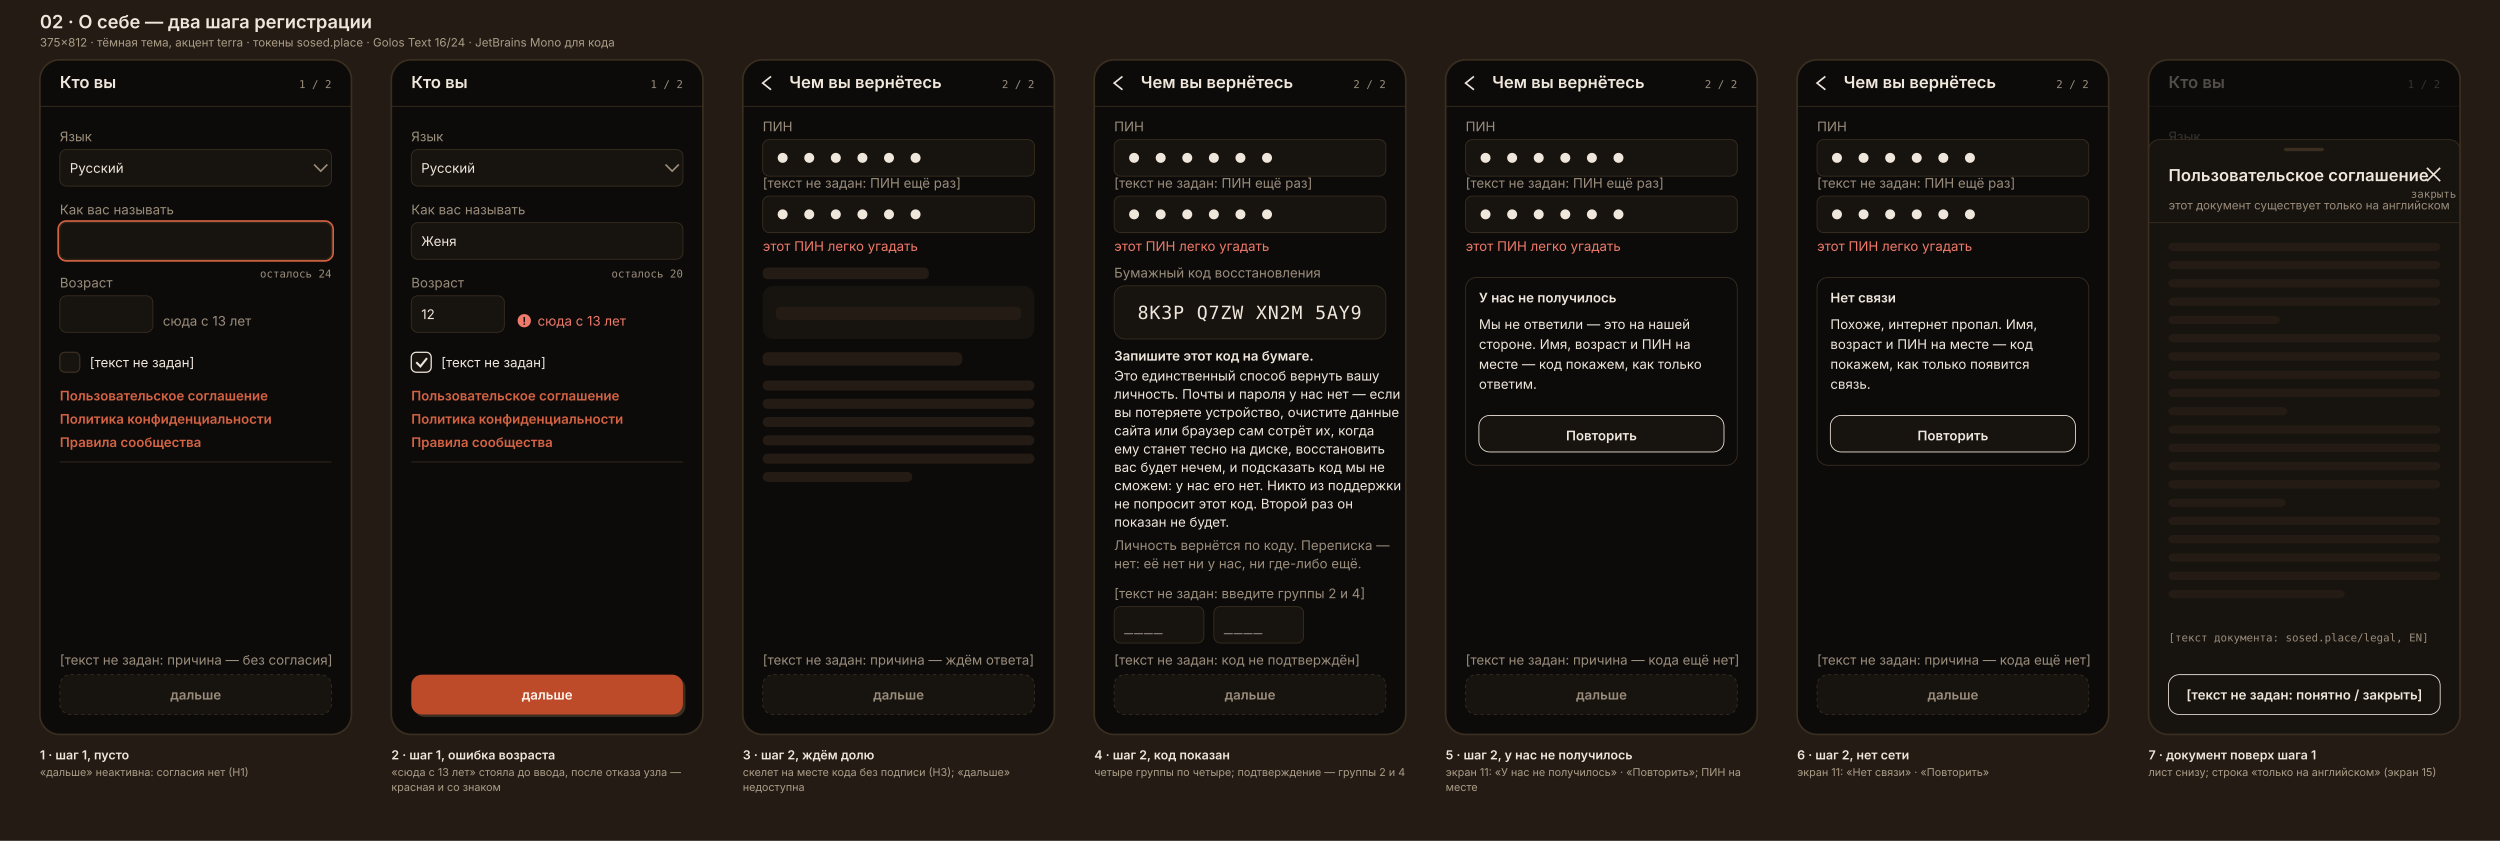
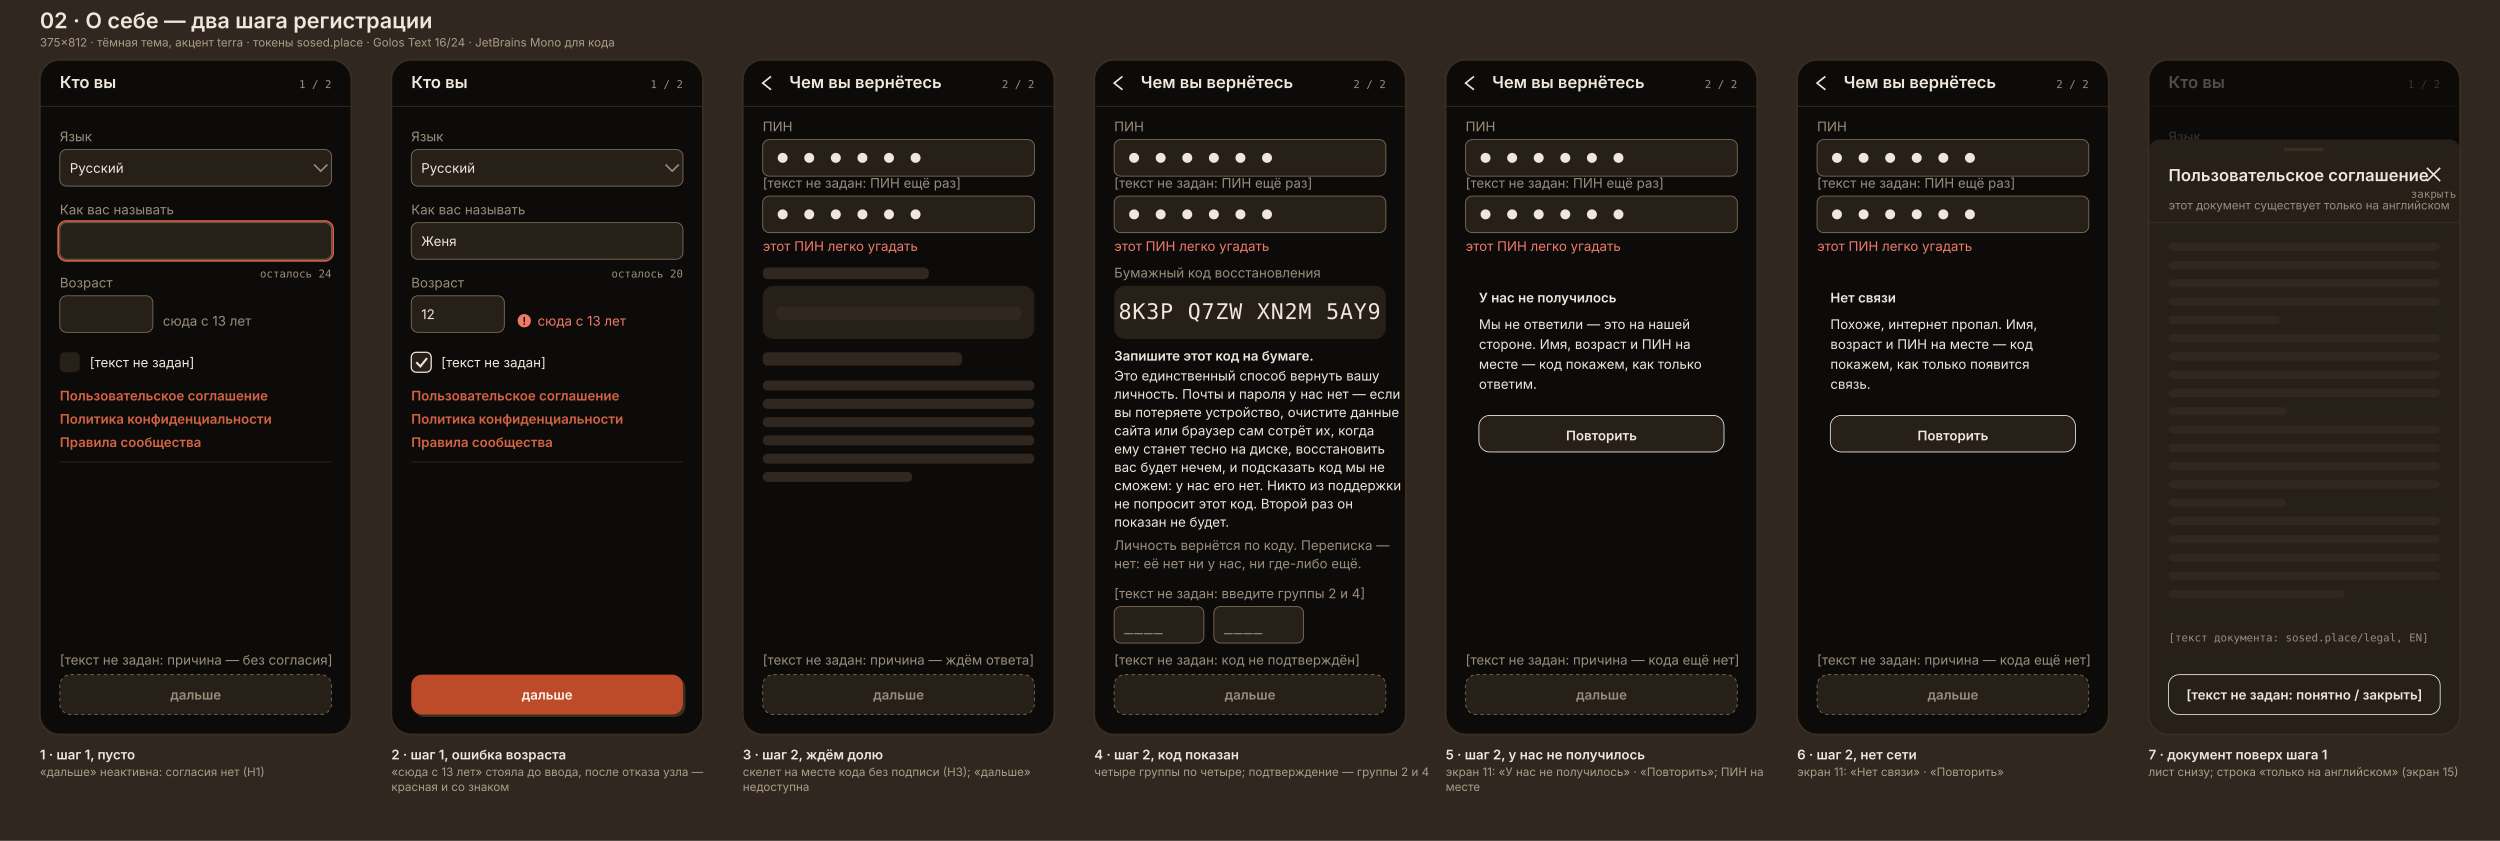
<svg xmlns="http://www.w3.org/2000/svg" width="3009" height="1012" viewBox="0 0 3009 1012">
  <style>
    @font-face { font-family: "Golos Text"; font-weight: 400 600;
      src: url(/fonts/q5uCsoe9Lv5t7Meb31EcExN8hA.woff2) format("woff2"); }
    @font-face { font-family: "JetBrains Mono"; font-weight: 400;
      src: url(/fonts/tDbv2o-flEEny0FZhsfKu5WU4zr3E_BX0PnT8RD8yKwBNntkaToggR7BYRbKPxDcwg.woff2) format("woff2"); }
    text { font-family: "Golos Text", Inter, system-ui, sans-serif; }
    .t    { font-size: 16px; font-weight: 400; fill: #f0e7dc; }
    .tb   { font-size: 16px; font-weight: 600; fill: #f0e7dc; }
    .h    { font-size: 20px; font-weight: 600; fill: #f0e7dc; }
    .m    { font-size: 16px; font-weight: 400; fill: #9a8d7c; }
    .mb   { font-size: 16px; font-weight: 600; fill: #9a8d7c; }
    .err  { font-size: 16px; font-weight: 400; fill: #ef7a6a; }
    .acc  { font-size: 16px; font-weight: 600; fill: #d56343; }
-     .code { font-family: "JetBrains Mono", ui-monospace, monospace; font-size: 22px; fill: #f0e7dc; letter-spacing: 1px; }
+     .code { font-family: "JetBrains Mono", ui-monospace, monospace; font-size: 26px; fill: #f0e7dc; letter-spacing: 1px; }
    .mono { font-family: "JetBrains Mono", ui-monospace, monospace; font-size: 13px; fill: #9a8d7c; }
-     .cap  { font-size: 15px; font-weight: 600; fill: #f0e7dc; }
-     .capm { font-size: 13px; font-weight: 400; fill: #ab9d88; }
-     .sheet { font-size: 22px; font-weight: 600; fill: #f0e7dc; }
+     .cap  { font-size: 16px; font-weight: 600; fill: #f0e7dc; }
+     .capm { font-size: 14px; font-weight: 400; fill: #ab9d88; }
+     .sheet { font-size: 26px; font-weight: 600; fill: #f0e7dc; }
    .sheetm { font-size: 14px; font-weight: 400; fill: #ab9d88; }
</style>
-   <rect width="3009" height="1012" style="fill:#241c14" />
+   <rect width="3009" height="1012" style="fill:#302720" />
  <text x="48" y="34" class="sheet">02 · О себе — два шага регистрации</text>
  <text x="48" y="56" class="sheetm">375×812 · тёмная тема, акцент terra · токены sosed.place · Golos Text 16/24 · JetBrains Mono для кода</text>
  <g transform="translate(48,72)">
    <clipPath id="c0">
      <rect width="375" height="812" rx="24" />
    </clipPath>
    <g clip-path="url(#c0)">
      <rect x="0" y="0" width="375" height="812" rx="0" style="fill:#0d0b0a;" />
      <rect x="0" y="0" width="375" height="56" rx="0" style="fill:#0d0b0a;" />
      <line x1="0" y1="56" x2="375" y2="56" style="stroke:#3a2e20;stroke-width:1" />
      <text x="24" y="34" class="h">Кто вы</text>
      <text x="351" y="34" class="mono" text-anchor="end">1 / 2</text>
      <text x="24" y="98" class="m">Язык</text>
-       <rect x="24" y="108" width="327" height="44" rx="8" style="fill:#17130f;stroke:#3a2e20;stroke-width:1;" />
+       <rect x="24" y="108" width="327" height="44" rx="8" style="fill:#262019;stroke:#80705a;stroke-width:1;" />
      <text x="36" y="136" class="t">Русский</text>
      <path d="M330 126 L338 134 L346 126" style="fill:none;stroke:#9a8d7c;stroke-width:2" />
      <text x="24" y="186" class="m">Как вас называть</text>
-       <rect x="24" y="196" width="327" height="44" rx="8" style="fill:#17130f;stroke:#3a2e20;stroke-width:1;" />
+       <rect x="24" y="196" width="327" height="44" rx="8" style="fill:#262019;stroke:#80705a;stroke-width:1;" />
      <rect x="22" y="194" width="331" height="48" rx="10" style="fill:none;stroke:#d56343;stroke-width:2;" />
      <text x="351" y="262" class="mono" text-anchor="end">осталось 24</text>
      <text x="24" y="274" class="m">Возраст</text>
-       <rect x="24" y="284" width="112" height="44" rx="8" style="fill:#17130f;stroke:#3a2e20;stroke-width:1;" />
+       <rect x="24" y="284" width="112" height="44" rx="8" style="fill:#262019;stroke:#80705a;stroke-width:1;" />
      <text x="148" y="320" class="m">сюда с 13 лет</text>
-       <rect x="24" y="352" width="24" height="24" rx="6" style="fill:#17130f;stroke:#3a2e20;stroke-width:1.5;" />
+       <rect x="24" y="352" width="24" height="24" rx="6" style="fill:#262019;" />
      <text x="60" y="370" class="t">[текст не задан]</text>
      <text x="24" y="410" class="acc">Пользовательское соглашение</text>
      <text x="24" y="438" class="acc">Политика конфиденциальности</text>
      <text x="24" y="466" class="acc">Правила сообщества</text>
      <line x1="24" y1="484" x2="351" y2="484" style="stroke:#3a2e20;stroke-width:1" />
      <text x="24" y="728" class="m">[текст не задан: причина — без согласия]</text>
-       <rect x="24" y="740" width="327" height="48" rx="13" style="fill:#17130f;stroke:#3a2e20;stroke-width:1;" stroke-dasharray="4 4" />
+       <rect x="24" y="740" width="327" height="48" rx="13" style="fill:#262019;stroke:#80705a;stroke-width:1;" stroke-dasharray="4 4" />
      <text x="187.5" y="770" class="mb" text-anchor="middle">дальше</text>
    </g>
    <rect width="375" height="812" rx="24" style="fill:none;stroke:#3a2e20;stroke-width:2" />
    <text x="0" y="842" class="cap">1 · шаг 1, пусто</text>
    <text x="0" y="862" class="capm">«дальше» неактивна: согласия нет (Н1)</text>
  </g>
  <g transform="translate(471,72)">
    <clipPath id="c1">
      <rect width="375" height="812" rx="24" />
    </clipPath>
    <g clip-path="url(#c1)">
      <rect x="0" y="0" width="375" height="812" rx="0" style="fill:#0d0b0a;" />
      <rect x="0" y="0" width="375" height="56" rx="0" style="fill:#0d0b0a;" />
      <line x1="0" y1="56" x2="375" y2="56" style="stroke:#3a2e20;stroke-width:1" />
      <text x="24" y="34" class="h">Кто вы</text>
      <text x="351" y="34" class="mono" text-anchor="end">1 / 2</text>
      <text x="24" y="98" class="m">Язык</text>
-       <rect x="24" y="108" width="327" height="44" rx="8" style="fill:#17130f;stroke:#3a2e20;stroke-width:1;" />
+       <rect x="24" y="108" width="327" height="44" rx="8" style="fill:#262019;stroke:#80705a;stroke-width:1;" />
      <text x="36" y="136" class="t">Русский</text>
      <path d="M330 126 L338 134 L346 126" style="fill:none;stroke:#9a8d7c;stroke-width:2" />
      <text x="24" y="186" class="m">Как вас называть</text>
-       <rect x="24" y="196" width="327" height="44" rx="8" style="fill:#17130f;stroke:#3a2e20;stroke-width:1;" />
+       <rect x="24" y="196" width="327" height="44" rx="8" style="fill:#262019;stroke:#80705a;stroke-width:1;" />
      <text x="36" y="224" class="t">Женя</text>
      <text x="351" y="262" class="mono" text-anchor="end">осталось 20</text>
      <text x="24" y="274" class="m">Возраст</text>
-       <rect x="24" y="284" width="112" height="44" rx="8" style="fill:#17130f;stroke:#3a2e20;stroke-width:1;" />
+       <rect x="24" y="284" width="112" height="44" rx="8" style="fill:#262019;stroke:#80705a;stroke-width:1;" />
      <text x="36" y="312" class="t">12</text>
      <circle cx="160" cy="314" r="8" style="fill:#ef7a6a" />
      <text x="160" y="319" class="tb" text-anchor="middle" style="fill:#0d0b0a;font-size:13px">!</text>
      <text x="176" y="320" class="err">сюда с 13 лет</text>
-       <rect x="24" y="352" width="24" height="24" rx="6" style="fill:#17130f;stroke:#f0e7dc;stroke-width:1.5;" />
+       <rect x="24" y="352" width="24" height="24" rx="6" style="fill:#262019;stroke:#f0e7dc;stroke-width:1.5;" />
      <path d="M30 364 L35 369 L43 359" style="fill:none;stroke:#f0e7dc;stroke-width:2.5" />
      <text x="60" y="370" class="t">[текст не задан]</text>
      <text x="24" y="410" class="acc">Пользовательское соглашение</text>
      <text x="24" y="438" class="acc">Политика конфиденциальности</text>
      <text x="24" y="466" class="acc">Правила сообщества</text>
      <line x1="24" y1="484" x2="351" y2="484" style="stroke:#3a2e20;stroke-width:1" />
      <rect x="27" y="743" width="327" height="48" rx="13" style="fill:#3a2e20;" />
      <rect x="24" y="740" width="327" height="48" rx="13" style="fill:#bd4b2a;" />
      <text x="187.5" y="770" class="tb" text-anchor="middle" style="fill:#fff6f0">дальше</text>
    </g>
    <rect width="375" height="812" rx="24" style="fill:none;stroke:#3a2e20;stroke-width:2" />
    <text x="0" y="842" class="cap">2 · шаг 1, ошибка возраста</text>
    <text x="0" y="862" class="capm">«сюда с 13 лет» стояла до ввода, после отказа узла —</text>
    <text x="0" y="880" class="capm">красная и со знаком</text>
  </g>
  <g transform="translate(894,72)">
    <clipPath id="c2">
      <rect width="375" height="812" rx="24" />
    </clipPath>
    <g clip-path="url(#c2)">
      <rect x="0" y="0" width="375" height="812" rx="0" style="fill:#0d0b0a;" />
      <rect x="0" y="0" width="375" height="56" rx="0" style="fill:#0d0b0a;" />
      <line x1="0" y1="56" x2="375" y2="56" style="stroke:#3a2e20;stroke-width:1" />
      <path d="M34 20 L24 28 L34 36" style="fill:none;stroke:#f0e7dc;stroke-width:2" />
      <text x="56" y="34" class="h">Чем вы вернётесь</text>
      <text x="351" y="34" class="mono" text-anchor="end">2 / 2</text>
      <text x="24" y="86" class="m">ПИН</text>
-       <rect x="24" y="96" width="327" height="44" rx="8" style="fill:#17130f;stroke:#3a2e20;stroke-width:1;" />
+       <rect x="24" y="96" width="327" height="44" rx="8" style="fill:#262019;stroke:#80705a;stroke-width:1;" />
      <circle cx="48" cy="118" r="6" style="fill:#f0e7dc" />
      <circle cx="80" cy="118" r="6" style="fill:#f0e7dc" />
      <circle cx="112" cy="118" r="6" style="fill:#f0e7dc" />
      <circle cx="144" cy="118" r="6" style="fill:#f0e7dc" />
      <circle cx="176" cy="118" r="6" style="fill:#f0e7dc" />
      <circle cx="208" cy="118" r="6" style="fill:#f0e7dc" />
      <text x="24" y="154" class="m">[текст не задан: ПИН ещё раз]</text>
-       <rect x="24" y="164" width="327" height="44" rx="8" style="fill:#17130f;stroke:#3a2e20;stroke-width:1;" />
+       <rect x="24" y="164" width="327" height="44" rx="8" style="fill:#262019;stroke:#80705a;stroke-width:1;" />
      <circle cx="48" cy="186" r="6" style="fill:#f0e7dc" />
      <circle cx="80" cy="186" r="6" style="fill:#f0e7dc" />
      <circle cx="112" cy="186" r="6" style="fill:#f0e7dc" />
      <circle cx="144" cy="186" r="6" style="fill:#f0e7dc" />
      <circle cx="176" cy="186" r="6" style="fill:#f0e7dc" />
      <circle cx="208" cy="186" r="6" style="fill:#f0e7dc" />
      <text x="24" y="230" class="err">этот ПИН легко угадать</text>
-       <rect x="24" y="250" width="200" height="14" rx="6" style="fill:#241c14;" />
-       <rect x="24" y="272" width="327" height="64" rx="13" style="fill:#17130f;" />
-       <rect x="40" y="297" width="295" height="16" rx="6" style="fill:#241c14;" />
-       <rect x="24" y="352" width="240" height="16" rx="6" style="fill:#241c14;" />
-       <rect x="24" y="386" width="327" height="12" rx="6" style="fill:#241c14;" />
-       <rect x="24" y="408" width="327" height="12" rx="6" style="fill:#241c14;" />
-       <rect x="24" y="430" width="327" height="12" rx="6" style="fill:#241c14;" />
-       <rect x="24" y="452" width="327" height="12" rx="6" style="fill:#241c14;" />
-       <rect x="24" y="474" width="327" height="12" rx="6" style="fill:#241c14;" />
-       <rect x="24" y="496" width="180" height="12" rx="6" style="fill:#241c14;" />
+       <rect x="24" y="250" width="200" height="14" rx="6" style="fill:#302720;" />
+       <rect x="24" y="272" width="327" height="64" rx="13" style="fill:#262019;" />
+       <rect x="40" y="297" width="295" height="16" rx="6" style="fill:#302720;" />
+       <rect x="24" y="352" width="240" height="16" rx="6" style="fill:#302720;" />
+       <rect x="24" y="386" width="327" height="12" rx="6" style="fill:#302720;" />
+       <rect x="24" y="408" width="327" height="12" rx="6" style="fill:#302720;" />
+       <rect x="24" y="430" width="327" height="12" rx="6" style="fill:#302720;" />
+       <rect x="24" y="452" width="327" height="12" rx="6" style="fill:#302720;" />
+       <rect x="24" y="474" width="327" height="12" rx="6" style="fill:#302720;" />
+       <rect x="24" y="496" width="180" height="12" rx="6" style="fill:#302720;" />
      <text x="24" y="728" class="m">[текст не задан: причина — ждём ответа]</text>
-       <rect x="24" y="740" width="327" height="48" rx="13" style="fill:#17130f;stroke:#3a2e20;stroke-width:1;" stroke-dasharray="4 4" />
+       <rect x="24" y="740" width="327" height="48" rx="13" style="fill:#262019;stroke:#80705a;stroke-width:1;" stroke-dasharray="4 4" />
      <text x="187.5" y="770" class="mb" text-anchor="middle">дальше</text>
    </g>
    <rect width="375" height="812" rx="24" style="fill:none;stroke:#3a2e20;stroke-width:2" />
    <text x="0" y="842" class="cap">3 · шаг 2, ждём долю</text>
    <text x="0" y="862" class="capm">скелет на месте кода без подписи (Н3); «дальше»</text>
    <text x="0" y="880" class="capm">недоступна</text>
  </g>
  <g transform="translate(1317,72)">
    <clipPath id="c3">
      <rect width="375" height="812" rx="24" />
    </clipPath>
    <g clip-path="url(#c3)">
      <rect x="0" y="0" width="375" height="812" rx="0" style="fill:#0d0b0a;" />
      <rect x="0" y="0" width="375" height="56" rx="0" style="fill:#0d0b0a;" />
      <line x1="0" y1="56" x2="375" y2="56" style="stroke:#3a2e20;stroke-width:1" />
      <path d="M34 20 L24 28 L34 36" style="fill:none;stroke:#f0e7dc;stroke-width:2" />
      <text x="56" y="34" class="h">Чем вы вернётесь</text>
      <text x="351" y="34" class="mono" text-anchor="end">2 / 2</text>
      <text x="24" y="86" class="m">ПИН</text>
-       <rect x="24" y="96" width="327" height="44" rx="8" style="fill:#17130f;stroke:#3a2e20;stroke-width:1;" />
+       <rect x="24" y="96" width="327" height="44" rx="8" style="fill:#262019;stroke:#80705a;stroke-width:1;" />
      <circle cx="48" cy="118" r="6" style="fill:#f0e7dc" />
      <circle cx="80" cy="118" r="6" style="fill:#f0e7dc" />
      <circle cx="112" cy="118" r="6" style="fill:#f0e7dc" />
      <circle cx="144" cy="118" r="6" style="fill:#f0e7dc" />
      <circle cx="176" cy="118" r="6" style="fill:#f0e7dc" />
      <circle cx="208" cy="118" r="6" style="fill:#f0e7dc" />
      <text x="24" y="154" class="m">[текст не задан: ПИН ещё раз]</text>
-       <rect x="24" y="164" width="327" height="44" rx="8" style="fill:#17130f;stroke:#3a2e20;stroke-width:1;" />
+       <rect x="24" y="164" width="327" height="44" rx="8" style="fill:#262019;stroke:#80705a;stroke-width:1;" />
      <circle cx="48" cy="186" r="6" style="fill:#f0e7dc" />
      <circle cx="80" cy="186" r="6" style="fill:#f0e7dc" />
      <circle cx="112" cy="186" r="6" style="fill:#f0e7dc" />
      <circle cx="144" cy="186" r="6" style="fill:#f0e7dc" />
      <circle cx="176" cy="186" r="6" style="fill:#f0e7dc" />
      <circle cx="208" cy="186" r="6" style="fill:#f0e7dc" />
      <text x="24" y="230" class="err">этот ПИН легко угадать</text>
      <text x="24" y="262" class="m">Бумажный код восстановления</text>
-       <rect x="24" y="272" width="327" height="64" rx="13" style="fill:#17130f;stroke:#3a2e20;stroke-width:1;" />
+       <rect x="24" y="272" width="327" height="64" rx="13" style="fill:#262019;" />
      <text x="187" y="312" class="code" text-anchor="middle">8K3P  Q7ZW  XN2M  5AY9</text>
      <text x="24" y="362" class="tb">Запишите этот код на бумаге.</text>
      <text x="24" y="386" class="t">Это единственный способ вернуть вашу</text>
      <text x="24" y="408" class="t">личность. Почты и пароля у нас нет — если</text>
      <text x="24" y="430" class="t">вы потеряете устройство, очистите данные</text>
      <text x="24" y="452" class="t">сайта или браузер сам сотрёт их, когда</text>
      <text x="24" y="474" class="t">ему станет тесно на диске, восстановить</text>
      <text x="24" y="496" class="t">вас будет нечем, и подсказать код мы не</text>
      <text x="24" y="518" class="t">сможем: у нас его нет. Никто из поддержки</text>
      <text x="24" y="540" class="t">не попросит этот код. Второй раз он</text>
      <text x="24" y="562" class="t">показан не будет.</text>
      <text x="24" y="590" class="m">Личность вернётся по коду. Переписка —</text>
      <text x="24" y="612" class="m">нет: её нет ни у нас, ни где-либо ещё.</text>
      <text x="24" y="648" class="m">[текст не задан: введите группы 2 и 4]</text>
-       <rect x="24" y="658" width="108" height="44" rx="8" style="fill:#17130f;stroke:#3a2e20;stroke-width:1;" />
+       <rect x="24" y="658" width="108" height="44" rx="8" style="fill:#262019;stroke:#80705a;stroke-width:1;" />
      <text x="36" y="687" class="code" style="font-size:18px">____</text>
-       <rect x="144" y="658" width="108" height="44" rx="8" style="fill:#17130f;stroke:#3a2e20;stroke-width:1;" />
+       <rect x="144" y="658" width="108" height="44" rx="8" style="fill:#262019;stroke:#80705a;stroke-width:1;" />
      <text x="156" y="687" class="code" style="font-size:18px">____</text>
      <text x="24" y="728" class="m">[текст не задан: код не подтверждён]</text>
-       <rect x="24" y="740" width="327" height="48" rx="13" style="fill:#17130f;stroke:#3a2e20;stroke-width:1;" stroke-dasharray="4 4" />
+       <rect x="24" y="740" width="327" height="48" rx="13" style="fill:#262019;stroke:#80705a;stroke-width:1;" stroke-dasharray="4 4" />
      <text x="187.5" y="770" class="mb" text-anchor="middle">дальше</text>
    </g>
    <rect width="375" height="812" rx="24" style="fill:none;stroke:#3a2e20;stroke-width:2" />
    <text x="0" y="842" class="cap">4 · шаг 2, код показан</text>
    <text x="0" y="862" class="capm">четыре группы по четыре; подтверждение — группы 2 и 4</text>
  </g>
  <g transform="translate(1740,72)">
    <clipPath id="c4">
      <rect width="375" height="812" rx="24" />
    </clipPath>
    <g clip-path="url(#c4)">
      <rect x="0" y="0" width="375" height="812" rx="0" style="fill:#0d0b0a;" />
      <rect x="0" y="0" width="375" height="56" rx="0" style="fill:#0d0b0a;" />
      <line x1="0" y1="56" x2="375" y2="56" style="stroke:#3a2e20;stroke-width:1" />
      <path d="M34 20 L24 28 L34 36" style="fill:none;stroke:#f0e7dc;stroke-width:2" />
      <text x="56" y="34" class="h">Чем вы вернётесь</text>
      <text x="351" y="34" class="mono" text-anchor="end">2 / 2</text>
      <text x="24" y="86" class="m">ПИН</text>
-       <rect x="24" y="96" width="327" height="44" rx="8" style="fill:#17130f;stroke:#3a2e20;stroke-width:1;" />
+       <rect x="24" y="96" width="327" height="44" rx="8" style="fill:#262019;stroke:#80705a;stroke-width:1;" />
      <circle cx="48" cy="118" r="6" style="fill:#f0e7dc" />
      <circle cx="80" cy="118" r="6" style="fill:#f0e7dc" />
      <circle cx="112" cy="118" r="6" style="fill:#f0e7dc" />
      <circle cx="144" cy="118" r="6" style="fill:#f0e7dc" />
      <circle cx="176" cy="118" r="6" style="fill:#f0e7dc" />
      <circle cx="208" cy="118" r="6" style="fill:#f0e7dc" />
      <text x="24" y="154" class="m">[текст не задан: ПИН ещё раз]</text>
-       <rect x="24" y="164" width="327" height="44" rx="8" style="fill:#17130f;stroke:#3a2e20;stroke-width:1;" />
+       <rect x="24" y="164" width="327" height="44" rx="8" style="fill:#262019;stroke:#80705a;stroke-width:1;" />
      <circle cx="48" cy="186" r="6" style="fill:#f0e7dc" />
      <circle cx="80" cy="186" r="6" style="fill:#f0e7dc" />
      <circle cx="112" cy="186" r="6" style="fill:#f0e7dc" />
      <circle cx="144" cy="186" r="6" style="fill:#f0e7dc" />
      <circle cx="176" cy="186" r="6" style="fill:#f0e7dc" />
      <circle cx="208" cy="186" r="6" style="fill:#f0e7dc" />
      <text x="24" y="230" class="err">этот ПИН легко угадать</text>
      <rect x="24" y="262" width="327" height="10" rx="0" style="fill:none;" />
      <text x="40" y="292" class="tb">У нас не получилось</text>
      <text x="40" y="324" class="t">Мы не ответили — это на нашей</text>
      <text x="40" y="348" class="t">стороне. Имя, возраст и ПИН на</text>
      <text x="40" y="372" class="t">месте — код покажем, как только</text>
      <text x="40" y="396" class="t">ответим.</text>
-       <rect x="40" y="428" width="295" height="44" rx="13" style="fill:#17130f;stroke:#f0e7dc;stroke-width:1;" />
+       <rect x="40" y="428" width="295" height="44" rx="13" style="fill:#262019;stroke:#f0e7dc;stroke-width:1;" />
      <text x="187.5" y="458" class="tb" text-anchor="middle">Повторить</text>
-       <rect x="24" y="262" width="327" height="226" rx="13" style="fill:none;stroke:#3a2e20;stroke-width:1;" />
+       <rect x="24" y="262" width="327" height="226" rx="13" style="fill:none;" />
      <text x="24" y="728" class="m">[текст не задан: причина — кода ещё нет]</text>
-       <rect x="24" y="740" width="327" height="48" rx="13" style="fill:#17130f;stroke:#3a2e20;stroke-width:1;" stroke-dasharray="4 4" />
+       <rect x="24" y="740" width="327" height="48" rx="13" style="fill:#262019;stroke:#80705a;stroke-width:1;" stroke-dasharray="4 4" />
      <text x="187.5" y="770" class="mb" text-anchor="middle">дальше</text>
    </g>
    <rect width="375" height="812" rx="24" style="fill:none;stroke:#3a2e20;stroke-width:2" />
    <text x="0" y="842" class="cap">5 · шаг 2, у нас не получилось</text>
    <text x="0" y="862" class="capm">экран 11: «У нас не получилось» · «Повторить»; ПИН на</text>
    <text x="0" y="880" class="capm">месте</text>
  </g>
  <g transform="translate(2163,72)">
    <clipPath id="c5">
      <rect width="375" height="812" rx="24" />
    </clipPath>
    <g clip-path="url(#c5)">
      <rect x="0" y="0" width="375" height="812" rx="0" style="fill:#0d0b0a;" />
      <rect x="0" y="0" width="375" height="56" rx="0" style="fill:#0d0b0a;" />
      <line x1="0" y1="56" x2="375" y2="56" style="stroke:#3a2e20;stroke-width:1" />
      <path d="M34 20 L24 28 L34 36" style="fill:none;stroke:#f0e7dc;stroke-width:2" />
      <text x="56" y="34" class="h">Чем вы вернётесь</text>
      <text x="351" y="34" class="mono" text-anchor="end">2 / 2</text>
      <text x="24" y="86" class="m">ПИН</text>
-       <rect x="24" y="96" width="327" height="44" rx="8" style="fill:#17130f;stroke:#3a2e20;stroke-width:1;" />
+       <rect x="24" y="96" width="327" height="44" rx="8" style="fill:#262019;stroke:#80705a;stroke-width:1;" />
      <circle cx="48" cy="118" r="6" style="fill:#f0e7dc" />
      <circle cx="80" cy="118" r="6" style="fill:#f0e7dc" />
      <circle cx="112" cy="118" r="6" style="fill:#f0e7dc" />
      <circle cx="144" cy="118" r="6" style="fill:#f0e7dc" />
      <circle cx="176" cy="118" r="6" style="fill:#f0e7dc" />
      <circle cx="208" cy="118" r="6" style="fill:#f0e7dc" />
      <text x="24" y="154" class="m">[текст не задан: ПИН ещё раз]</text>
-       <rect x="24" y="164" width="327" height="44" rx="8" style="fill:#17130f;stroke:#3a2e20;stroke-width:1;" />
+       <rect x="24" y="164" width="327" height="44" rx="8" style="fill:#262019;stroke:#80705a;stroke-width:1;" />
      <circle cx="48" cy="186" r="6" style="fill:#f0e7dc" />
      <circle cx="80" cy="186" r="6" style="fill:#f0e7dc" />
      <circle cx="112" cy="186" r="6" style="fill:#f0e7dc" />
      <circle cx="144" cy="186" r="6" style="fill:#f0e7dc" />
      <circle cx="176" cy="186" r="6" style="fill:#f0e7dc" />
      <circle cx="208" cy="186" r="6" style="fill:#f0e7dc" />
      <text x="24" y="230" class="err">этот ПИН легко угадать</text>
      <rect x="24" y="262" width="327" height="10" rx="0" style="fill:none;" />
      <text x="40" y="292" class="tb">Нет связи</text>
      <text x="40" y="324" class="t">Похоже, интернет пропал. Имя,</text>
      <text x="40" y="348" class="t">возраст и ПИН на месте — код</text>
      <text x="40" y="372" class="t">покажем, как только появится</text>
      <text x="40" y="396" class="t">связь.</text>
-       <rect x="40" y="428" width="295" height="44" rx="13" style="fill:#17130f;stroke:#f0e7dc;stroke-width:1;" />
+       <rect x="40" y="428" width="295" height="44" rx="13" style="fill:#262019;stroke:#f0e7dc;stroke-width:1;" />
      <text x="187.5" y="458" class="tb" text-anchor="middle">Повторить</text>
-       <rect x="24" y="262" width="327" height="226" rx="13" style="fill:none;stroke:#3a2e20;stroke-width:1;" />
+       <rect x="24" y="262" width="327" height="226" rx="13" style="fill:none;" />
      <text x="24" y="728" class="m">[текст не задан: причина — кода ещё нет]</text>
-       <rect x="24" y="740" width="327" height="48" rx="13" style="fill:#17130f;stroke:#3a2e20;stroke-width:1;" stroke-dasharray="4 4" />
+       <rect x="24" y="740" width="327" height="48" rx="13" style="fill:#262019;stroke:#80705a;stroke-width:1;" stroke-dasharray="4 4" />
      <text x="187.5" y="770" class="mb" text-anchor="middle">дальше</text>
    </g>
    <rect width="375" height="812" rx="24" style="fill:none;stroke:#3a2e20;stroke-width:2" />
    <text x="0" y="842" class="cap">6 · шаг 2, нет сети</text>
    <text x="0" y="862" class="capm">экран 11: «Нет связи» · «Повторить»</text>
  </g>
  <g transform="translate(2586,72)">
    <clipPath id="c6">
      <rect width="375" height="812" rx="24" />
    </clipPath>
    <g clip-path="url(#c6)">
      <rect x="0" y="0" width="375" height="812" rx="0" style="fill:#0d0b0a;" />
      <rect x="0" y="0" width="375" height="56" rx="0" style="fill:#0d0b0a;" />
      <line x1="0" y1="56" x2="375" y2="56" style="stroke:#3a2e20;stroke-width:1" />
      <text x="24" y="34" class="h">Кто вы</text>
      <text x="351" y="34" class="mono" text-anchor="end">1 / 2</text>
      <text x="24" y="98" class="m">Язык</text>
-       <rect x="24" y="108" width="327" height="44" rx="8" style="fill:#17130f;stroke:#3a2e20;stroke-width:1;" />
+       <rect x="24" y="108" width="327" height="44" rx="8" style="fill:#262019;stroke:#80705a;stroke-width:1;" />
      <text x="36" y="136" class="t">Русский</text>
      <path d="M330 126 L338 134 L346 126" style="fill:none;stroke:#9a8d7c;stroke-width:2" />
      <text x="24" y="186" class="m">Как вас называть</text>
-       <rect x="24" y="196" width="327" height="44" rx="8" style="fill:#17130f;stroke:#3a2e20;stroke-width:1;" />
+       <rect x="24" y="196" width="327" height="44" rx="8" style="fill:#262019;stroke:#80705a;stroke-width:1;" />
      <rect x="22" y="194" width="331" height="48" rx="10" style="fill:none;stroke:#d56343;stroke-width:2;" />
      <text x="351" y="262" class="mono" text-anchor="end">осталось 24</text>
      <text x="24" y="274" class="m">Возраст</text>
-       <rect x="24" y="284" width="112" height="44" rx="8" style="fill:#17130f;stroke:#3a2e20;stroke-width:1;" />
+       <rect x="24" y="284" width="112" height="44" rx="8" style="fill:#262019;stroke:#80705a;stroke-width:1;" />
      <text x="148" y="320" class="m">сюда с 13 лет</text>
-       <rect x="24" y="352" width="24" height="24" rx="6" style="fill:#17130f;stroke:#3a2e20;stroke-width:1.5;" />
+       <rect x="24" y="352" width="24" height="24" rx="6" style="fill:#262019;" />
      <text x="60" y="370" class="t">[текст не задан]</text>
      <text x="24" y="410" class="acc">Пользовательское соглашение</text>
      <text x="24" y="438" class="acc">Политика конфиденциальности</text>
      <text x="24" y="466" class="acc">Правила сообщества</text>
      <line x1="24" y1="484" x2="351" y2="484" style="stroke:#3a2e20;stroke-width:1" />
      <text x="24" y="728" class="m">[текст не задан: причина — без согласия]</text>
-       <rect x="24" y="740" width="327" height="48" rx="13" style="fill:#17130f;stroke:#3a2e20;stroke-width:1;" stroke-dasharray="4 4" />
+       <rect x="24" y="740" width="327" height="48" rx="13" style="fill:#262019;stroke:#80705a;stroke-width:1;" stroke-dasharray="4 4" />
      <text x="187.5" y="770" class="mb" text-anchor="middle">дальше</text>
      <rect x="0" y="0" width="375" height="812" rx="0" style="fill:#0d0b0a;" opacity="0.7" />
-       <rect x="0" y="96" width="375" height="716" rx="13" style="fill:#17130f;stroke:#3a2e20;stroke-width:1;" />
+       <rect x="0" y="96" width="375" height="716" rx="13" style="fill:#262019;" />
      <rect x="163" y="106" width="48" height="4" rx="2" style="fill:#3a2e20;" />
      <text x="24" y="146" class="h">Пользовательское соглашение</text>
      <path d="M335 130 L351 146 M351 130 L335 146" style="fill:none;stroke:#f0e7dc;stroke-width:2" />
      <text x="343" y="166" class="mono" text-anchor="middle">закрыть</text>
      <text x="24" y="180" class="m" style="font-size:14px">этот документ существует только на английском</text>
      <line x1="0" y1="196" x2="375" y2="196" style="stroke:#3a2e20;stroke-width:1" />
-       <rect x="24" y="220" width="327" height="10" rx="6" style="fill:#241c14;" />
-       <rect x="24" y="242" width="327" height="10" rx="6" style="fill:#241c14;" />
-       <rect x="24" y="264" width="327" height="10" rx="6" style="fill:#241c14;" />
-       <rect x="24" y="286" width="327" height="10" rx="6" style="fill:#241c14;" />
-       <rect x="24" y="308" width="134" height="10" rx="6" style="fill:#241c14;" />
-       <rect x="24" y="330" width="327" height="10" rx="6" style="fill:#241c14;" />
-       <rect x="24" y="352" width="327" height="10" rx="6" style="fill:#241c14;" />
-       <rect x="24" y="374" width="327" height="10" rx="6" style="fill:#241c14;" />
-       <rect x="24" y="396" width="327" height="10" rx="6" style="fill:#241c14;" />
-       <rect x="24" y="418" width="143" height="10" rx="6" style="fill:#241c14;" />
-       <rect x="24" y="440" width="327" height="10" rx="6" style="fill:#241c14;" />
-       <rect x="24" y="462" width="327" height="10" rx="6" style="fill:#241c14;" />
-       <rect x="24" y="484" width="327" height="10" rx="6" style="fill:#241c14;" />
-       <rect x="24" y="506" width="327" height="10" rx="6" style="fill:#241c14;" />
-       <rect x="24" y="528" width="141" height="10" rx="6" style="fill:#241c14;" />
-       <rect x="24" y="550" width="327" height="10" rx="6" style="fill:#241c14;" />
-       <rect x="24" y="572" width="327" height="10" rx="6" style="fill:#241c14;" />
-       <rect x="24" y="594" width="327" height="10" rx="6" style="fill:#241c14;" />
-       <rect x="24" y="616" width="327" height="10" rx="6" style="fill:#241c14;" />
-       <rect x="24" y="638" width="212" height="10" rx="6" style="fill:#241c14;" />
+       <rect x="24" y="220" width="327" height="10" rx="6" style="fill:#302720;" />
+       <rect x="24" y="242" width="327" height="10" rx="6" style="fill:#302720;" />
+       <rect x="24" y="264" width="327" height="10" rx="6" style="fill:#302720;" />
+       <rect x="24" y="286" width="327" height="10" rx="6" style="fill:#302720;" />
+       <rect x="24" y="308" width="134" height="10" rx="6" style="fill:#302720;" />
+       <rect x="24" y="330" width="327" height="10" rx="6" style="fill:#302720;" />
+       <rect x="24" y="352" width="327" height="10" rx="6" style="fill:#302720;" />
+       <rect x="24" y="374" width="327" height="10" rx="6" style="fill:#302720;" />
+       <rect x="24" y="396" width="327" height="10" rx="6" style="fill:#302720;" />
+       <rect x="24" y="418" width="143" height="10" rx="6" style="fill:#302720;" />
+       <rect x="24" y="440" width="327" height="10" rx="6" style="fill:#302720;" />
+       <rect x="24" y="462" width="327" height="10" rx="6" style="fill:#302720;" />
+       <rect x="24" y="484" width="327" height="10" rx="6" style="fill:#302720;" />
+       <rect x="24" y="506" width="327" height="10" rx="6" style="fill:#302720;" />
+       <rect x="24" y="528" width="141" height="10" rx="6" style="fill:#302720;" />
+       <rect x="24" y="550" width="327" height="10" rx="6" style="fill:#302720;" />
+       <rect x="24" y="572" width="327" height="10" rx="6" style="fill:#302720;" />
+       <rect x="24" y="594" width="327" height="10" rx="6" style="fill:#302720;" />
+       <rect x="24" y="616" width="327" height="10" rx="6" style="fill:#302720;" />
+       <rect x="24" y="638" width="212" height="10" rx="6" style="fill:#302720;" />
      <text x="24" y="700" class="mono">[текст документа: sosed.place/legal, EN]</text>
-       <rect x="24" y="740" width="327" height="48" rx="13" style="fill:#17130f;stroke:#f0e7dc;stroke-width:1;" />
+       <rect x="24" y="740" width="327" height="48" rx="13" style="fill:#262019;stroke:#f0e7dc;stroke-width:1;" />
      <text x="187.5" y="770" class="tb" text-anchor="middle">[текст не задан: понятно / закрыть]</text>
    </g>
    <rect width="375" height="812" rx="24" style="fill:none;stroke:#3a2e20;stroke-width:2" />
    <text x="0" y="842" class="cap">7 · документ поверх шага 1</text>
    <text x="0" y="862" class="capm">лист снизу; строка «только на английском» (экран 15)</text>
  </g>
</svg>
